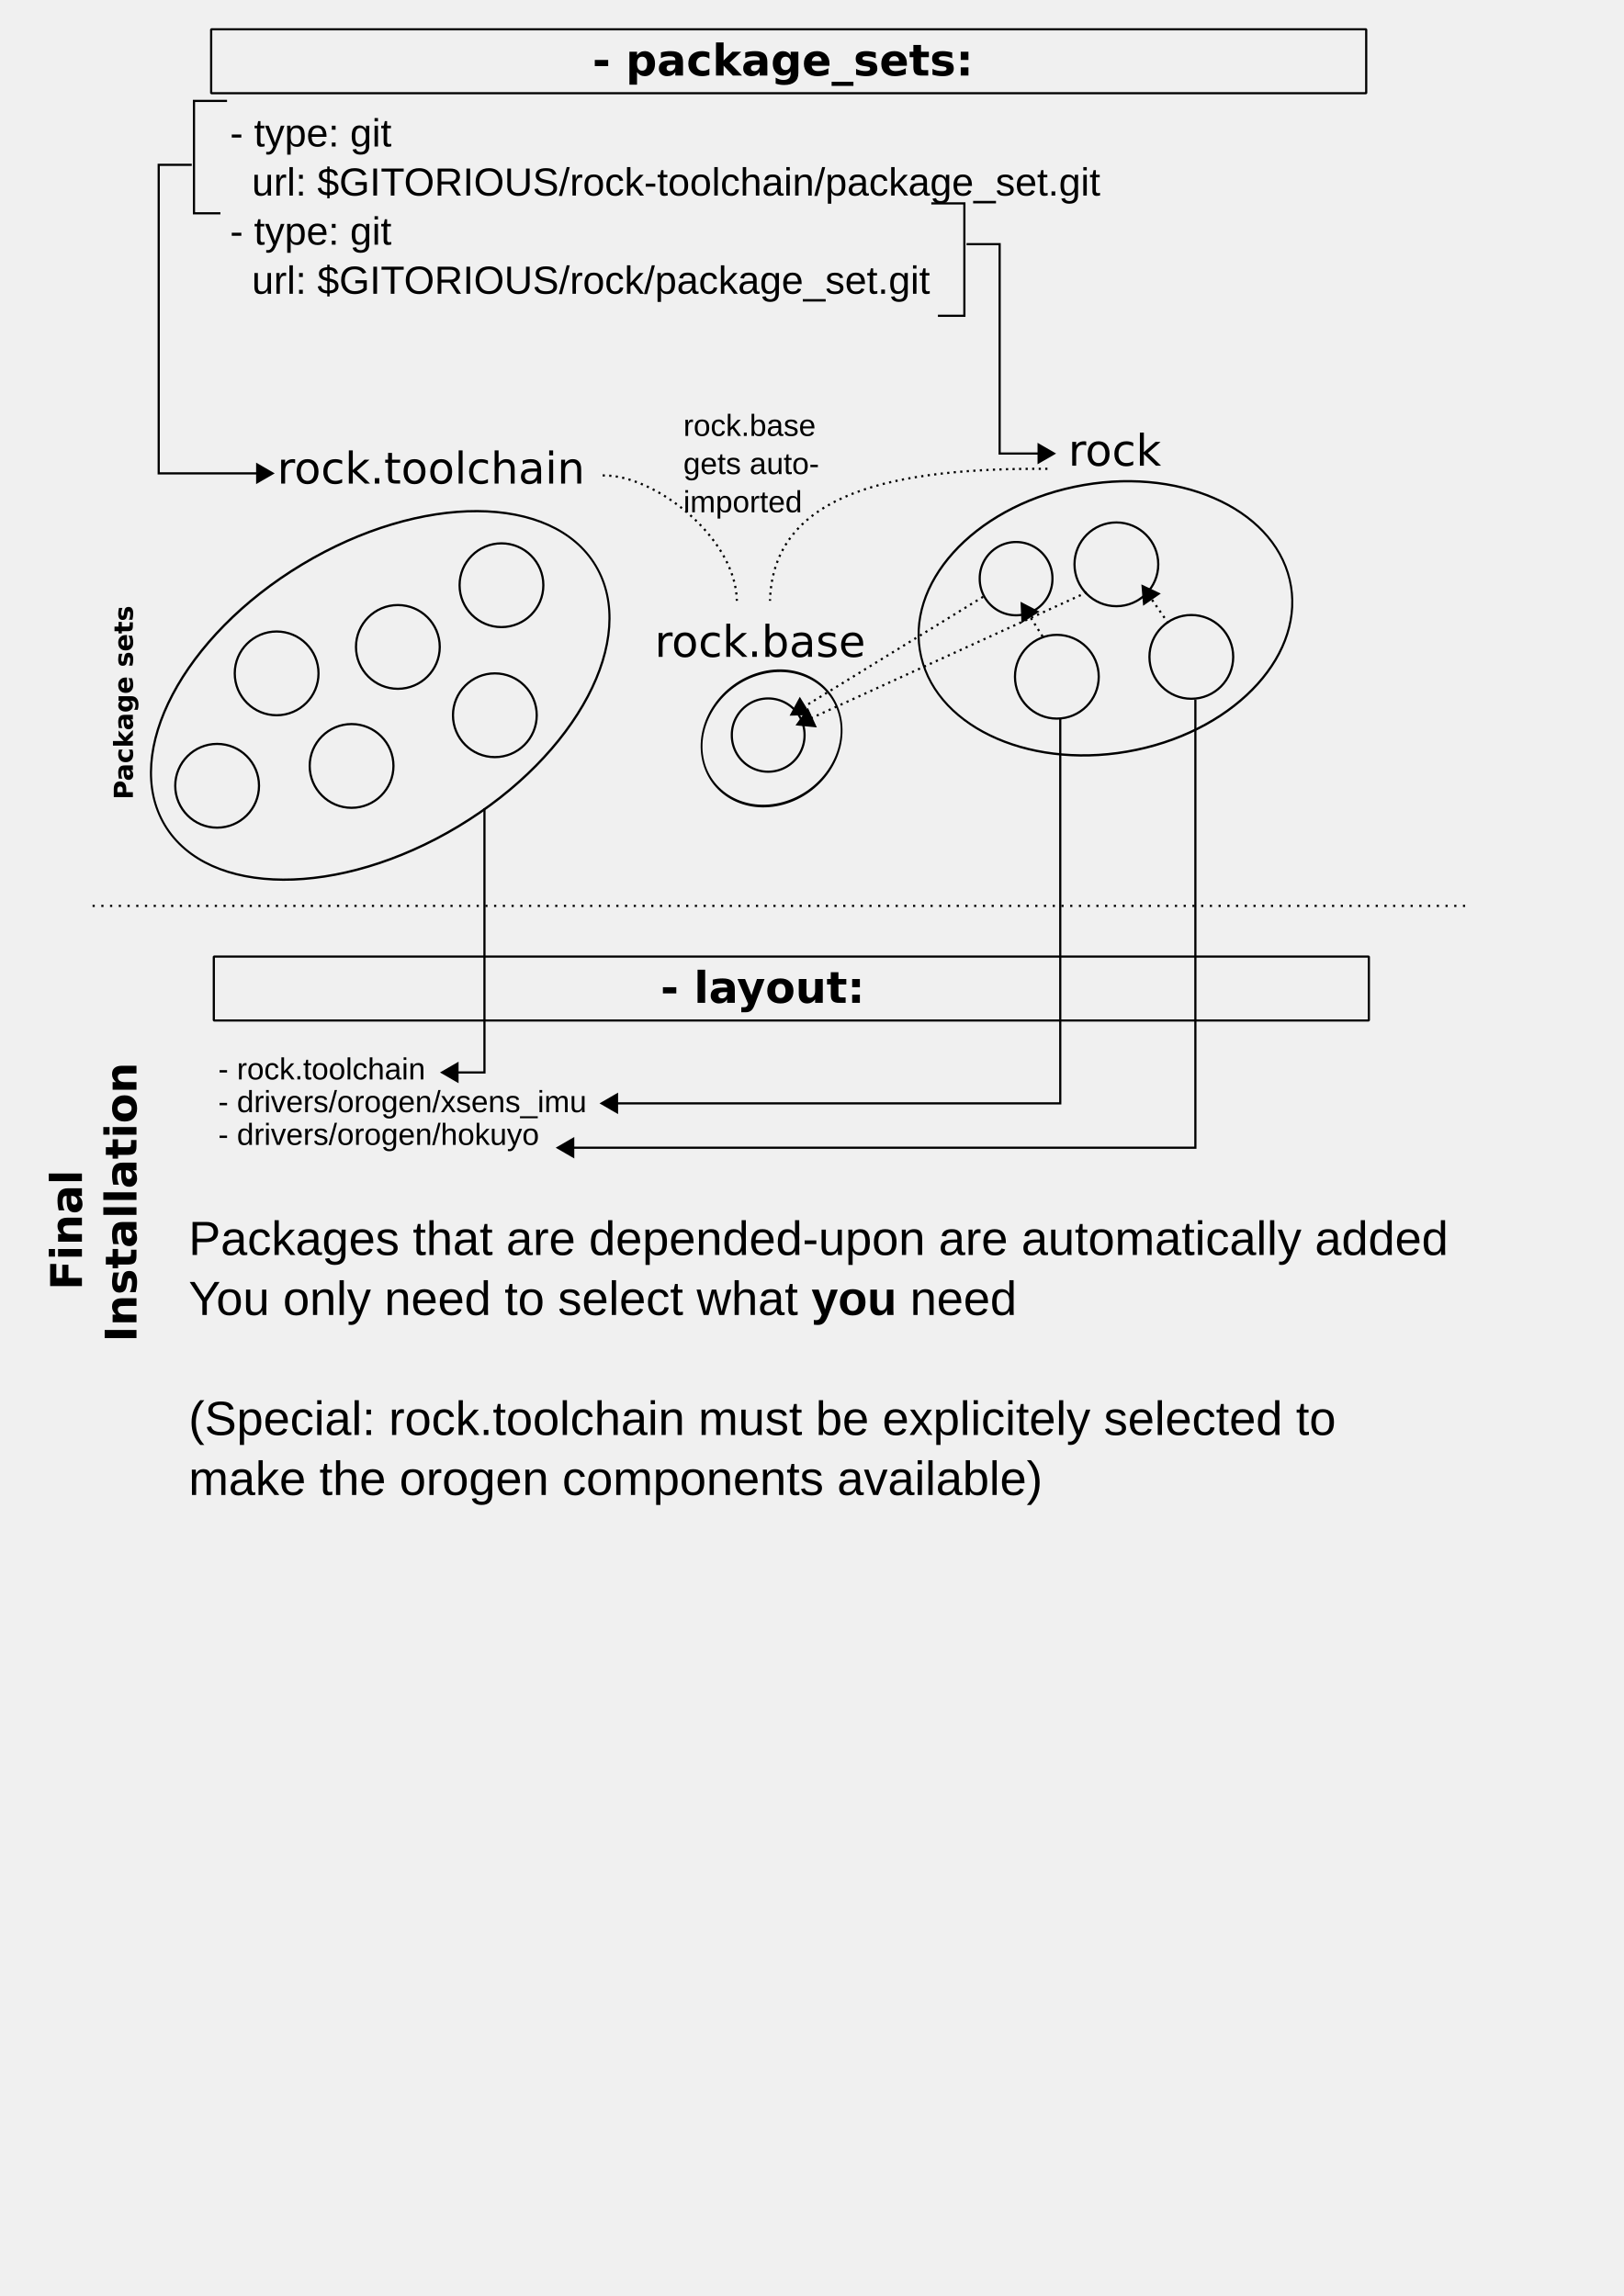
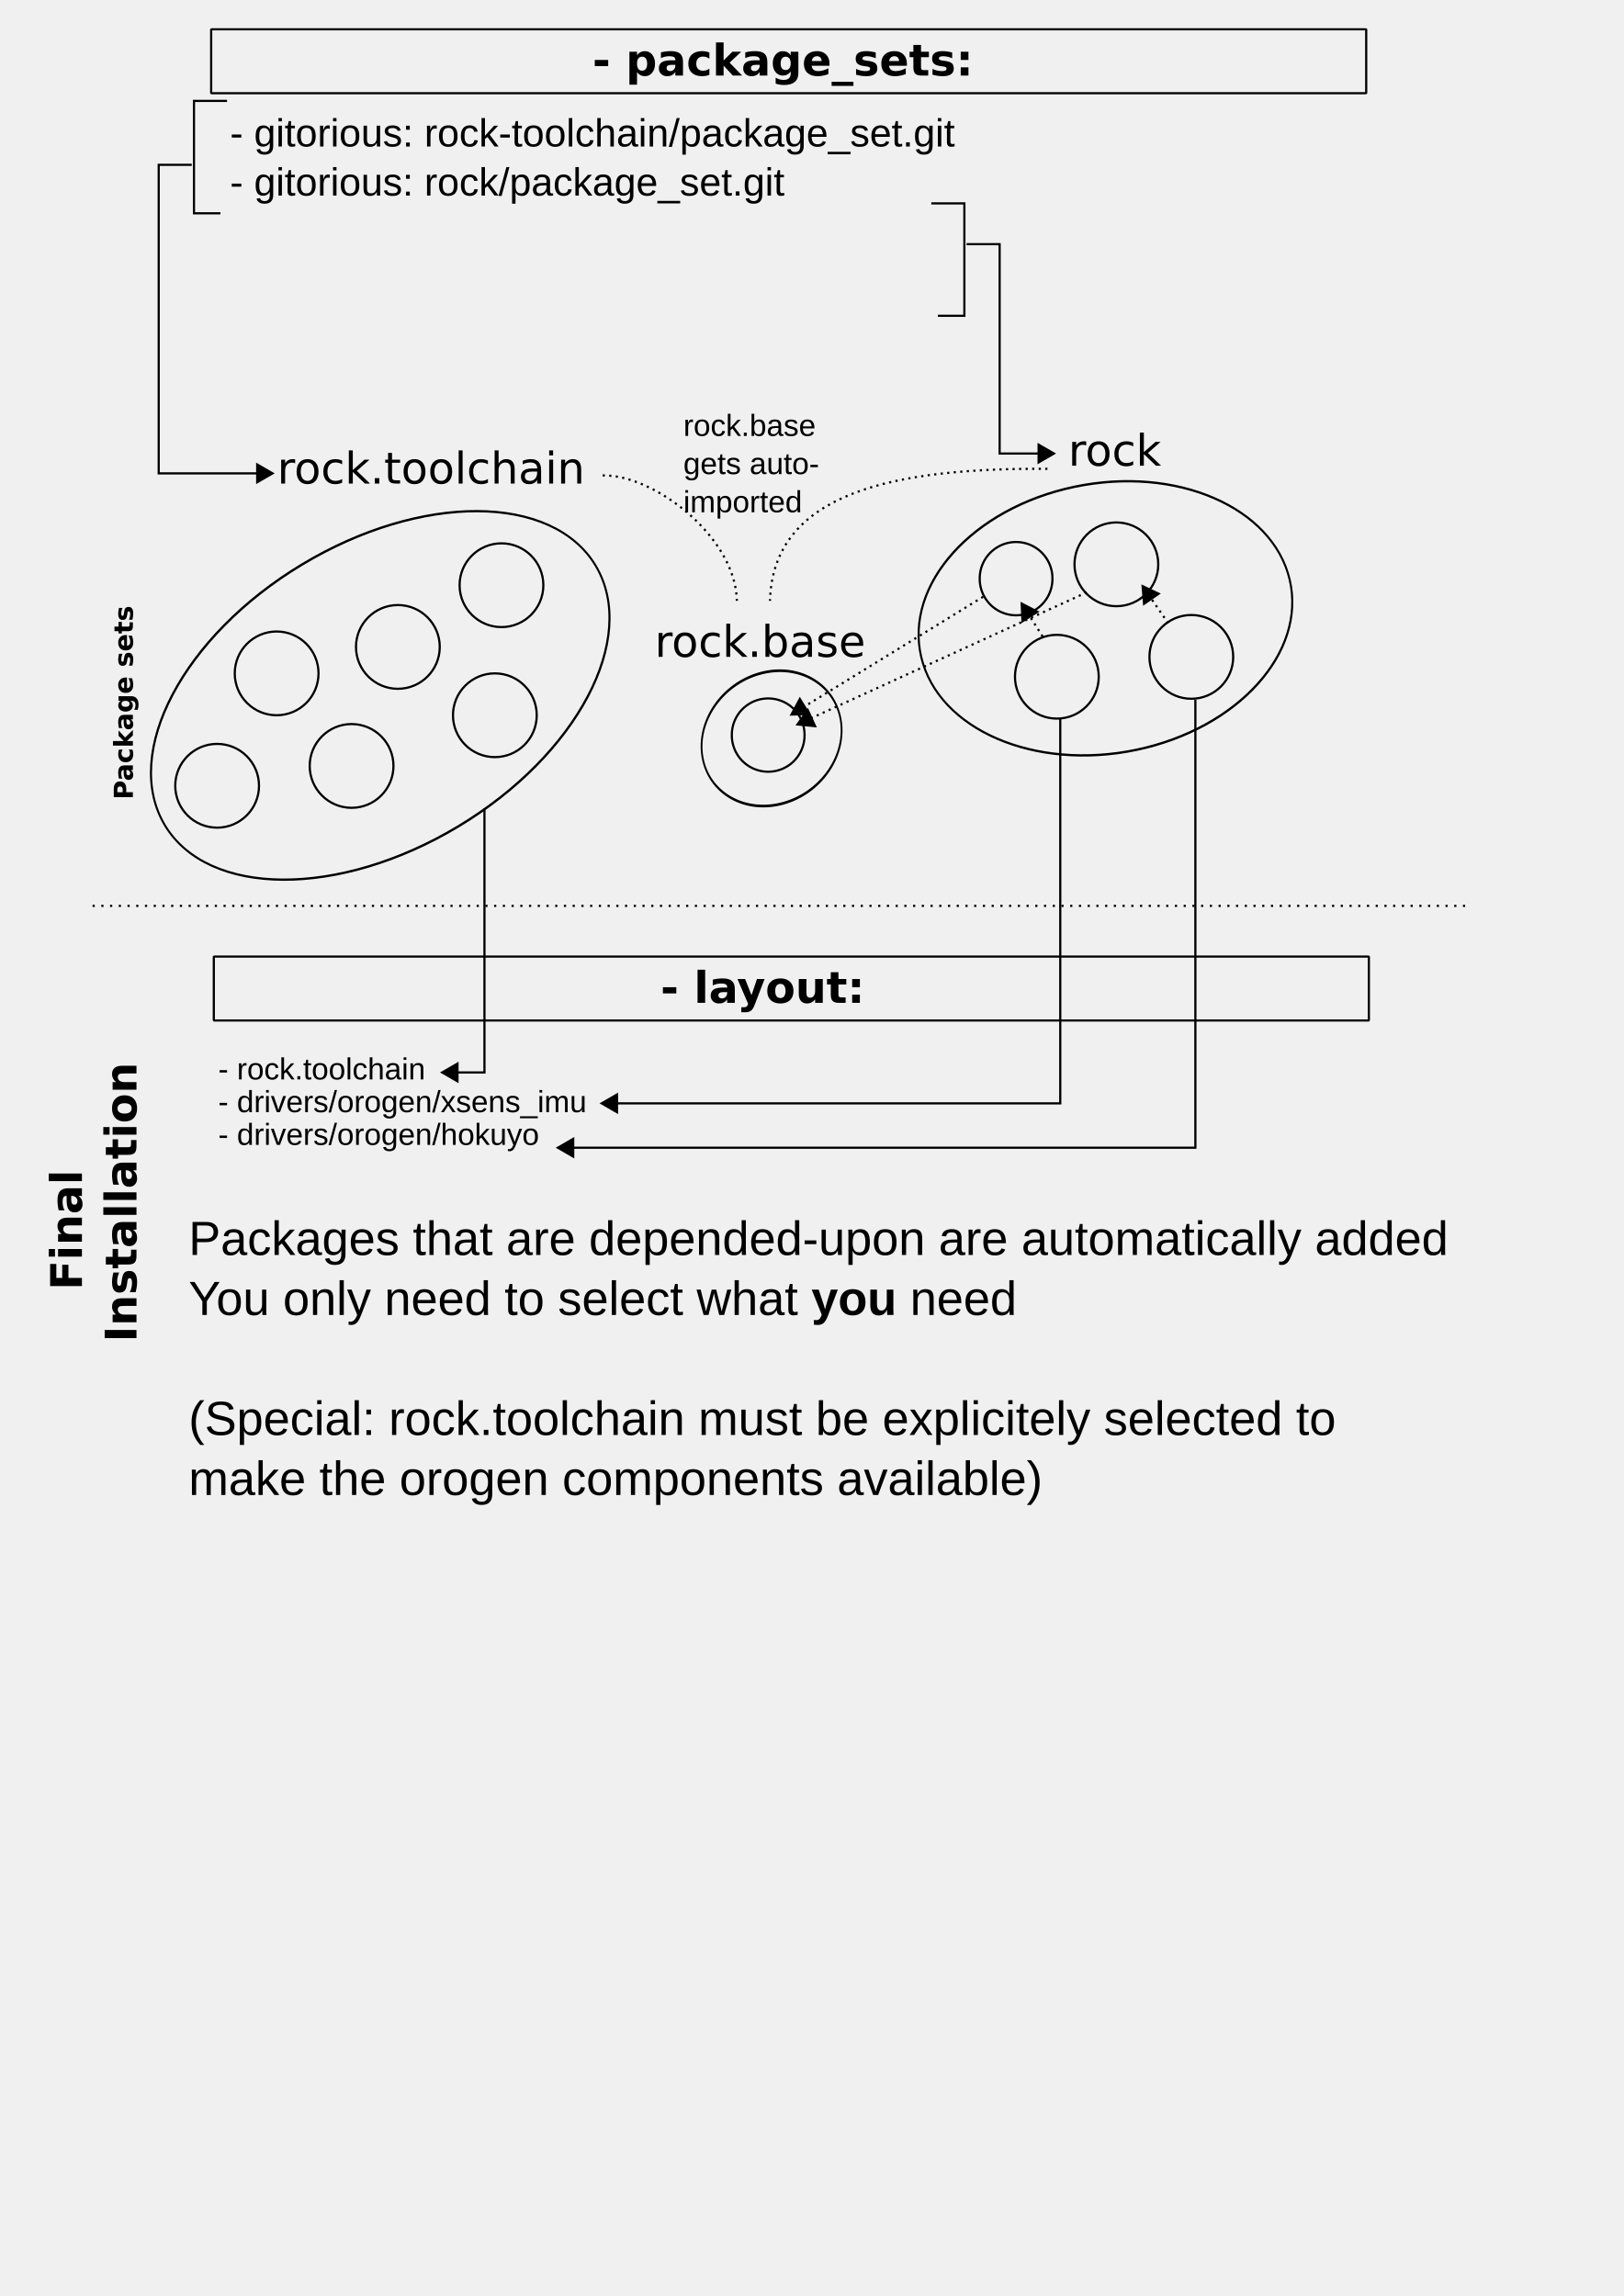
<svg xmlns="http://www.w3.org/2000/svg" width="744.094" height="1052.362" id="svg2" version="1.1">
  <defs id="defs4">
    <marker orient="auto" refY="0.0" refX="0.0" id="TriangleOutL" style="overflow:visible">
      <path id="path4003" d="M 5.77,0.0 L -2.88,5.0 L -2.88,-5.0 L 5.77,0.0 z " style="fill-rule:evenodd;stroke:#000000;stroke-width:1.0pt;marker-start:none" transform="scale(0.8)" />
    </marker>
    <marker orient="auto" refY="0" refX="0" id="TriangleOutL-5" style="overflow:visible">
      <path id="path4003-4" d="m 5.77,0 -8.65,5 0,-10 8.65,5 z" style="fill-rule:evenodd;stroke:#000000;stroke-width:1pt;marker-start:none" transform="scale(0.8,0.8)" />
    </marker>
    <marker orient="auto" refY="0" refX="0" id="TriangleOutL-3" style="overflow:visible">
      <path id="path4003-7" d="m 5.77,0 -8.65,5 0,-10 8.65,5 z" style="fill-rule:evenodd;stroke:#000000;stroke-width:1pt;marker-start:none" transform="scale(0.8,0.8)" />
    </marker>
    <marker orient="auto" refY="0" refX="0" id="TriangleOutL-52" style="overflow:visible">
      <path id="path4003-5" d="m 5.77,0 -8.65,5 0,-10 8.65,5 z" style="fill-rule:evenodd;stroke:#000000;stroke-width:1pt;marker-start:none" transform="scale(0.8,0.8)" />
    </marker>
    <marker orient="auto" refY="0" refX="0" id="TriangleOutL-52-2" style="overflow:visible">
      <path id="path4003-5-0" d="m 5.77,0 -8.65,5 0,-10 8.65,5 z" style="fill-rule:evenodd;stroke:#000000;stroke-width:1pt;marker-start:none" transform="scale(0.8,0.8)" />
    </marker>
    <marker orient="auto" refY="0" refX="0" id="TriangleOutL-1" style="overflow:visible">
      <path id="path4003-55" d="m 5.77,0 -8.65,5 0,-10 8.65,5 z" style="fill-rule:evenodd;stroke:#000000;stroke-width:1pt;marker-start:none" transform="scale(0.8,0.8)" />
    </marker>
    <marker orient="auto" refY="0" refX="0" id="TriangleOutL-52-3" style="overflow:visible">
      <path id="path4003-5-7" d="m 5.77,0 -8.65,5 0,-10 8.65,5 z" style="fill-rule:evenodd;stroke:#000000;stroke-width:1pt;marker-start:none" transform="scale(0.8,0.8)" />
    </marker>
    <marker orient="auto" refY="0" refX="0" id="TriangleOutL-52-5" style="overflow:visible">
      <path id="path4003-5-2" d="m 5.77,0 -8.65,5 0,-10 8.65,5 z" style="fill-rule:evenodd;stroke:#000000;stroke-width:1pt;marker-start:none" transform="scale(0.8,0.8)" />
    </marker>
    <marker orient="auto" refY="0" refX="0" id="TriangleOutL-52-5-4" style="overflow:visible">
      <path id="path4003-5-2-7" d="m 5.77,0 -8.65,5 0,-10 8.65,5 z" style="fill-rule:evenodd;stroke:#000000;stroke-width:1pt;marker-start:none" transform="scale(0.8,0.8)" />
    </marker>
    <marker orient="auto" refY="0" refX="0" id="TriangleOutL-52-5-43" style="overflow:visible">
      <path id="path4003-5-2-0" d="m 5.77,0 -8.65,5 0,-10 8.65,5 z" style="fill-rule:evenodd;stroke:#000000;stroke-width:1pt;marker-start:none" transform="scale(0.8,0.8)" />
    </marker>
    <marker orient="auto" refY="0" refX="0" id="TriangleOutL-52-5-8" style="overflow:visible">
      <path id="path4003-5-2-6" d="m 5.77,0 -8.65,5 0,-10 8.65,5 z" style="fill-rule:evenodd;stroke:#000000;stroke-width:1pt;marker-start:none" transform="scale(0.8,0.8)" />
    </marker>
    <marker orient="auto" refY="0" refX="0" id="TriangleOutL-52-5-84" style="overflow:visible">
      <path id="path4003-5-2-3" d="m 5.77,0 -8.65,5 0,-10 8.65,5 z" style="fill-rule:evenodd;stroke:#000000;stroke-width:1pt;marker-start:none" transform="scale(0.8,0.8)" />
    </marker>
    <marker orient="auto" refY="0" refX="0" id="TriangleOutL-52-5-49" style="overflow:visible">
      <path id="path4003-5-2-2" d="m 5.77,0 -8.65,5 0,-10 8.65,5 z" style="fill-rule:evenodd;stroke:#000000;stroke-width:1pt;marker-start:none" transform="scale(0.8,0.8)" />
    </marker>
  </defs>
  <g id="layer1">
    <path style="color:#000000;fill:#ffffff;fill-opacity:0;fill-rule:evenodd;stroke:#000000;stroke-width:4.17;stroke-linecap:square;stroke-linejoin:bevel;stroke-miterlimit:4;stroke-opacity:1;stroke-dasharray:none;stroke-dashoffset:0;marker:none;visibility:visible;display:inline;overflow:visible;enable-background:accumulate" id="path2816" d="m 421.313,163.428 a 166.715,103.036 0 1 1 -333.43,0 166.715,103.036 0 1 1 333.43,0 z" transform="matrix(0.1897828,-0.05247478,0.05168753,0.2887769,296.8277,304.6024)" />
    <path style="color:#000000;fill:#ffffff;fill-opacity:0;fill-rule:evenodd;stroke:#000000;stroke-width:1;stroke-linecap:square;stroke-linejoin:bevel;stroke-miterlimit:4;stroke-opacity:1;stroke-dasharray:none;stroke-dashoffset:0;marker:none;visibility:visible;display:inline;overflow:visible;enable-background:accumulate" id="path2818" d="m 175.767,136.659 a 16.668,16.668 0 1 1 -33.335,0 16.668,16.668 0 1 1 33.335,0 z" transform="translate(192.9391,200.2625)" />
    <path style="color:#000000;fill:#ffffff;fill-opacity:0;fill-rule:evenodd;stroke:#000000;stroke-width:1.793;stroke-linecap:square;stroke-linejoin:bevel;stroke-miterlimit:4;stroke-opacity:1;stroke-dasharray:none;stroke-dashoffset:0;marker:none;visibility:visible;display:inline;overflow:visible;enable-background:accumulate" id="path2816-8" d="m 421.313,163.428 a 166.715,103.036 0 1 1 -333.43,0 166.715,103.036 0 1 1 333.43,0 z" transform="matrix(0.5064133,-0.1062994,0.1379221,0.5849821,355.1192,214.8645)" />
    <path transform="translate(306.5414,128.5617)" style="color:#000000;fill:#ffffff;fill-opacity:0;fill-rule:evenodd;stroke:#000000;stroke-width:1;stroke-linecap:square;stroke-linejoin:bevel;stroke-miterlimit:4;stroke-opacity:1;stroke-dasharray:none;stroke-dashoffset:0;marker:none;visibility:visible;display:inline;overflow:visible;enable-background:accumulate" id="path2818-4" d="m 175.767,136.659 a 16.668,16.668 0 1 1 -33.335,0 16.668,16.668 0 1 1 33.335,0 z" />
    <path transform="translate(216.6378,167.9576)" style="color:#000000;fill:#ffffff;fill-opacity:0;fill-rule:evenodd;stroke:#000000;stroke-width:1;stroke-linecap:square;stroke-linejoin:bevel;stroke-miterlimit:4;stroke-opacity:1;stroke-dasharray:none;stroke-dashoffset:0;marker:none;visibility:visible;display:inline;overflow:visible;enable-background:accumulate" id="path2820-3-0" d="m 286.883,142.215 a 19.193,19.193 0 1 1 -38.386,0 19.193,19.193 0 1 1 38.386,0 z" />
    <path transform="translate(278.2572,158.8662)" style="color:#000000;fill:#ffffff;fill-opacity:0;fill-rule:evenodd;stroke:#000000;stroke-width:1;stroke-linecap:square;stroke-linejoin:bevel;stroke-miterlimit:4;stroke-opacity:1;stroke-dasharray:none;stroke-dashoffset:0;marker:none;visibility:visible;display:inline;overflow:visible;enable-background:accumulate" id="path2820-1-3" d="m 286.883,142.215 a 19.193,19.193 0 1 1 -38.386,0 19.193,19.193 0 1 1 38.386,0 z" />
    <path transform="translate(243.912,116.4398)" style="color:#000000;fill:#ffffff;fill-opacity:0;fill-rule:evenodd;stroke:#000000;stroke-width:1;stroke-linecap:square;stroke-linejoin:bevel;stroke-miterlimit:4;stroke-opacity:1;stroke-dasharray:none;stroke-dashoffset:0;marker:none;visibility:visible;display:inline;overflow:visible;enable-background:accumulate" id="path2820-9-6" d="m 286.883,142.215 a 19.193,19.193 0 1 1 -38.386,0 19.193,19.193 0 1 1 38.386,0 z" />
    <rect style="color:#000000;fill:#ffffff;fill-opacity:0;fill-rule:evenodd;stroke:#000000;stroke-width:1;stroke-linecap:square;stroke-linejoin:bevel;stroke-miterlimit:4;stroke-opacity:1;stroke-dasharray:none;stroke-dashoffset:0;marker:none;visibility:visible;display:inline;overflow:visible;enable-background:accumulate" id="rect2929" width="529.32" height="29.294" x="97.985" y="438.442" />
    <text xml:space="preserve" style="font-size:40px;font-style:normal;font-weight:normal;fill:#000000;fill-opacity:1;stroke:none;font-family:Bitstream Vera Sans" x="302.711" y="459.655" id="text2931">
      <tspan id="tspan2933" x="302.711" y="459.655" style="font-size:20px;font-weight:bold">- layout:</tspan>
    </text>
    <text xml:space="preserve" style="font-size:40px;font-style:normal;font-weight:normal;fill:#000000;fill-opacity:1;stroke:none;font-family:Bitstream Vera Sans" x="300.015" y="301.061" id="text2935">
      <tspan id="tspan2937" x="300.015" y="301.061" style="font-size:20px">rock.base</tspan>
    </text>
    <text xml:space="preserve" style="font-size:40px;font-style:normal;font-weight:normal;fill:#000000;fill-opacity:1;stroke:none;font-family:Bitstream Vera Sans" x="489.556" y="213.463" id="text2935-6">
      <tspan id="tspan2937-3" x="489.556" y="213.463" style="font-size:20px">rock</tspan>
    </text>
    <text xml:space="preserve" style="font-size:40px;font-style:normal;font-weight:normal;fill:#000000;fill-opacity:1;stroke:none;font-family:Bitstream Vera Sans" x="-366.455" y="60.888" id="text2964" transform="matrix(0,-1,1,0,0,0)">
      <tspan id="tspan2966" x="-366.455" y="60.888" style="font-size:12px;font-weight:bold">Package sets</tspan>
    </text>
    <path style="fill:none;stroke:#000000;stroke-width:1;stroke-linecap:butt;stroke-linejoin:miter;stroke-miterlimit:4;stroke-opacity:1;stroke-dasharray:1, 3;stroke-dashoffset:0" d="m 42.426,415.208 629.325,0" id="path2968" />
    <path transform="translate(-85.35789,154.3006)" style="color:#000000;fill:#ffffff;fill-opacity:0;fill-rule:evenodd;stroke:#000000;stroke-width:1;stroke-linecap:square;stroke-linejoin:bevel;stroke-miterlimit:4;stroke-opacity:1;stroke-dasharray:none;stroke-dashoffset:0;marker:none;visibility:visible;display:inline;overflow:visible;enable-background:accumulate" id="path2820" d="m 286.883,142.215 a 19.193,19.193 0 1 1 -38.386,0 19.193,19.193 0 1 1 38.386,0 z" />
    <path transform="translate(-168.1904,217.9402)" style="color:#000000;fill:#ffffff;fill-opacity:0;fill-rule:evenodd;stroke:#000000;stroke-width:1;stroke-linecap:square;stroke-linejoin:bevel;stroke-miterlimit:4;stroke-opacity:1;stroke-dasharray:none;stroke-dashoffset:0;marker:none;visibility:visible;display:inline;overflow:visible;enable-background:accumulate" id="path2820-3" d="m 286.883,142.215 a 19.193,19.193 0 1 1 -38.386,0 19.193,19.193 0 1 1 38.386,0 z" />
    <path transform="translate(-106.5711,208.8488)" style="color:#000000;fill:#ffffff;fill-opacity:0;fill-rule:evenodd;stroke:#000000;stroke-width:1;stroke-linecap:square;stroke-linejoin:bevel;stroke-miterlimit:4;stroke-opacity:1;stroke-dasharray:none;stroke-dashoffset:0;marker:none;visibility:visible;display:inline;overflow:visible;enable-background:accumulate" id="path2820-1" d="m 286.883,142.215 a 19.193,19.193 0 1 1 -38.386,0 19.193,19.193 0 1 1 38.386,0 z" />
    <path transform="translate(-140.9163,166.4224)" style="color:#000000;fill:#ffffff;fill-opacity:0;fill-rule:evenodd;stroke:#000000;stroke-width:1;stroke-linecap:square;stroke-linejoin:bevel;stroke-miterlimit:4;stroke-opacity:1;stroke-dasharray:none;stroke-dashoffset:0;marker:none;visibility:visible;display:inline;overflow:visible;enable-background:accumulate" id="path2820-9" d="m 286.883,142.215 a 19.193,19.193 0 1 1 -38.386,0 19.193,19.193 0 1 1 38.386,0 z" />
    <path transform="translate(-37.88073,126.0163)" style="color:#000000;fill:#ffffff;fill-opacity:0;fill-rule:evenodd;stroke:#000000;stroke-width:1;stroke-linecap:square;stroke-linejoin:bevel;stroke-miterlimit:4;stroke-opacity:1;stroke-dasharray:none;stroke-dashoffset:0;marker:none;visibility:visible;display:inline;overflow:visible;enable-background:accumulate" id="path2820-19" d="m 286.883,142.215 a 19.193,19.193 0 1 1 -38.386,0 19.193,19.193 0 1 1 38.386,0 z" />
    <path transform="translate(-40.91118,185.6153)" style="color:#000000;fill:#ffffff;fill-opacity:0;fill-rule:evenodd;stroke:#000000;stroke-width:1;stroke-linecap:square;stroke-linejoin:bevel;stroke-miterlimit:4;stroke-opacity:1;stroke-dasharray:none;stroke-dashoffset:0;marker:none;visibility:visible;display:inline;overflow:visible;enable-background:accumulate" id="path2820-7" d="m 286.883,142.215 a 19.193,19.193 0 1 1 -38.386,0 19.193,19.193 0 1 1 38.386,0 z" />
    <path style="color:#000000;fill:#ffffff;fill-opacity:0;fill-rule:evenodd;stroke:#000000;stroke-width:1.332;stroke-linecap:square;stroke-linejoin:bevel;stroke-miterlimit:4;stroke-opacity:1;stroke-dasharray:none;stroke-dashoffset:0;marker:none;visibility:visible;display:inline;overflow:visible;enable-background:accumulate" id="path2816-8-2" d="m 421.313,163.428 a 166.715,85.728 0 1 1 -333.43,0 166.715,85.728 0 1 1 333.43,0 z" transform="matrix(0.5922947,-0.356444,0.41771,0.7000715,-44.8114,295.0775)" />
    <text xml:space="preserve" style="font-size:40px;font-style:normal;font-weight:normal;fill:#000000;fill-opacity:1;stroke:none;font-family:Bitstream Vera Sans" x="127.036" y="221.644" id="text2935-6-0">
      <tspan id="tspan2937-3-6" x="127.036" y="221.644" style="font-size:20px">rock.toolchain</tspan>
    </text>
    <text xml:space="preserve" style="font-size:40px;font-style:normal;font-weight:normal;text-align:center;text-anchor:middle;fill:#000000;fill-opacity:1;stroke:none;font-family:Bitstream Vera Sans" x="-519.255" y="37.549" id="text2964-1" transform="matrix(0,-1,1,0,0,0)">
      <tspan id="tspan2966-5" x="-519.255" y="37.549" style="font-size:20px;font-weight:bold;text-align:center;text-anchor:middle">Final</tspan>
      <tspan x="-519.255" y="62.549" style="font-size:20px;font-weight:bold;text-align:center;text-anchor:middle" id="tspan4433">Installation</tspan>
    </text>
    <path style="fill:none;stroke:#000000;stroke-width:1px;stroke-linecap:butt;stroke-linejoin:miter;stroke-opacity:1;marker-end:url(#TriangleOutL)" d="m 485.883,329.345 0,176.376 -205.468,0" id="path3855" />
    <path style="color:#000000;fill:none;stroke:#000000;stroke-width:1px;stroke-linecap:butt;stroke-linejoin:miter;stroke-miterlimit:4;stroke-opacity:1;stroke-dasharray:none;stroke-dashoffset:0;marker:none;marker-end:url(#TriangleOutL);visibility:visible;display:inline;overflow:visible;enable-background:accumulate" d="m 222.011,370.525 0,121.028 -14.699,0" id="path4305" />
    <rect style="color:#000000;fill:#ffffff;fill-opacity:0;fill-rule:evenodd;stroke:#000000;stroke-width:1;stroke-linecap:square;stroke-linejoin:bevel;stroke-miterlimit:4;stroke-opacity:1;stroke-dasharray:none;stroke-dashoffset:0;marker:none;visibility:visible;display:inline;overflow:visible;enable-background:accumulate" id="rect2929-7" width="529.32" height="29.294" x="96.769" y="13.429" />
    <text xml:space="preserve" style="font-size:40px;font-style:normal;font-weight:normal;fill:#000000;fill-opacity:1;stroke:none;font-family:Bitstream Vera Sans" x="271.495" y="34.642" id="text2931-4">
      <tspan id="tspan2933-4" x="271.495" y="34.642" style="font-size:20px;font-weight:bold">- package_sets:</tspan>
    </text>
    <text xml:space="preserve" style="font-size:12px;font-style:normal;font-variant:normal;font-weight:normal;font-stretch:normal;text-indent:0;text-align:start;text-decoration:none;line-height:125%;letter-spacing:0px;word-spacing:0px;text-transform:none;direction:ltr;block-progression:tb;writing-mode:lr-tb;text-anchor:start;color:#000000;fill:#000000;fill-opacity:1;fill-rule:nonzero;stroke:none;stroke-width:1px;marker:none;visibility:visible;display:inline;overflow:visible;enable-background:accumulate;font-family:Arial;-inkscape-font-specification:Arial" x="105.412" y="67.138" id="text3053">
-       <tspan id="tspan3055" x="105.412" y="67.138" style="font-size:18px">- type: git</tspan>
-       <tspan x="105.412" y="89.638" style="font-size:18px" id="tspan4323">  url: $GITORIOUS/rock-toolchain/package_set.git</tspan>
-       <tspan x="105.412" y="112.138" style="font-size:18px" id="tspan4321">- type: git</tspan>
-       <tspan x="105.412" y="134.638" id="tspan3057" style="font-size:18px">  url: $GITORIOUS/rock/package_set.git</tspan>
+       <tspan x="105.412" y="67.138" style="font-size:18px" id="tspan4323">- gitorious: rock-toolchain/package_set.git</tspan>
+       <tspan x="105.412" y="89.638" id="tspan3057" style="font-size:18px">- gitorious: rock/package_set.git</tspan>
    </text>
    <path style="fill:none;stroke:#000000;stroke-width:1;stroke-linecap:butt;stroke-linejoin:miter;stroke-opacity:1;marker-end:url(#TriangleOutL-52-5);color:#000000;stroke-miterlimit:4;stroke-dasharray:1, 2;stroke-dashoffset:0;marker:none;visibility:visible;display:inline;overflow:visible;enable-background:accumulate" d="m 480,214.878 c -69.54,-0.418 -125.714,10.49 -127.143,60.49" id="path3059" />
    <text xml:space="preserve" style="font-size:12px;font-style:normal;font-variant:normal;font-weight:normal;font-stretch:normal;text-indent:0;text-align:start;text-decoration:none;line-height:125%;letter-spacing:0px;word-spacing:0px;text-transform:none;direction:ltr;block-progression:tb;writing-mode:lr-tb;text-anchor:start;color:#000000;fill:#000000;fill-opacity:1;fill-rule:nonzero;stroke:none;stroke-width:1px;marker:none;visibility:visible;display:inline;overflow:visible;enable-background:accumulate;font-family:Arial;-inkscape-font-specification:Arial" x="313.147" y="199.793" id="text4229">
      <tspan id="tspan4231" x="313.147" y="199.793" style="font-size:14px">rock.base</tspan>
      <tspan x="313.147" y="217.293" id="tspan4233" style="font-size:14px">gets auto-</tspan>
      <tspan x="313.147" y="234.793" id="tspan4235" style="font-size:14px">imported</tspan>
    </text>
    <path style="fill:none;stroke:#000000;stroke-width:1;stroke-linecap:butt;stroke-linejoin:miter;stroke-opacity:1;marker-end:url(#TriangleOutL-52-5);color:#000000;stroke-miterlimit:4;stroke-dasharray:1, 2;stroke-dashoffset:0;marker:none;visibility:visible;display:inline;overflow:visible;enable-background:accumulate" d="m 276.194,217.908 c 24.083,-0.418 61.065,28.673 61.483,57.46" id="path3059-6" />
    <text xml:space="preserve" style="font-size:12px;font-style:normal;font-variant:normal;font-weight:normal;font-stretch:normal;text-indent:0;text-align:start;text-decoration:none;line-height:125%;letter-spacing:0px;word-spacing:0px;text-transform:none;direction:ltr;block-progression:tb;writing-mode:lr-tb;text-anchor:start;color:#000000;fill:#000000;fill-opacity:1;fill-rule:nonzero;stroke:none;stroke-width:1px;marker:none;visibility:visible;display:inline;overflow:visible;enable-background:accumulate;font-family:Arial;-inkscape-font-specification:Arial" x="100.005" y="494.758" id="text4265">
      <tspan id="tspan4267" x="100.005" y="494.758" style="font-size:14px">- rock.toolchain</tspan>
      <tspan x="100.005" y="509.758" id="tspan4269" style="font-size:14px">- drivers/orogen/xsens_imu</tspan>
      <tspan x="100.005" y="524.758" id="tspan4271" style="font-size:14px">- drivers/orogen/hokuyo</tspan>
    </text>
    <path style="fill:none;stroke:#000000;stroke-width:1px;stroke-linecap:butt;stroke-linejoin:miter;stroke-opacity:1;marker-end:url(#TriangleOutL)" d="m 547.805,320.727 0,205.324 -287.463,0" id="path3855-4" />
    <path style="fill:none;stroke:#000000;stroke-width:1px;stroke-linecap:butt;stroke-linejoin:miter;stroke-opacity:1" d="m 104.046,46.25 -15.152,0 0,51.518 12.122,0" id="path4325" />
    <path style="fill:none;stroke:#000000;stroke-width:1px;stroke-linecap:butt;stroke-linejoin:miter;stroke-opacity:1;color:#000000;stroke-miterlimit:4;stroke-dasharray:none;stroke-dashoffset:0;marker:none;marker-end:url(#TriangleOutL-52);visibility:visible;display:inline;overflow:visible;enable-background:accumulate" d="m 87.883,75.545 -15.152,0 0,141.421 47.477,0" id="path4327" />
    <path style="fill:none;stroke:#000000;stroke-width:1px;stroke-linecap:butt;stroke-linejoin:miter;stroke-opacity:1" d="m 426.789,93.222 15.152,0 0,51.518 -12.122,0" id="path4325-6" />
    <path style="fill:none;stroke:#000000;stroke-width:1px;stroke-linecap:butt;stroke-linejoin:miter;stroke-opacity:1;color:#000000;stroke-miterlimit:4;stroke-dasharray:none;stroke-dashoffset:0;marker:none;marker-end:url(#TriangleOutL-52);visibility:visible;display:inline;overflow:visible;enable-background:accumulate" d="m 442.952,111.91 15.152,0 0,95.965 20.203,0" id="path4327-9" />
    <path style="fill:none;stroke:#000000;stroke-width:1;stroke-linecap:butt;stroke-linejoin:miter;stroke-opacity:1;color:#000000;stroke-miterlimit:4;stroke-dasharray:1, 2;stroke-dashoffset:0;marker:none;marker-end:url(#TriangleOutL-52-5);visibility:visible;display:inline;overflow:visible;enable-background:accumulate" d="m 477.802,291.717 -7.071,-11.112" id="path4398" />
    <path style="fill:none;stroke:#000000;stroke-width:1;stroke-linecap:butt;stroke-linejoin:miter;stroke-opacity:1;stroke-miterlimit:4;stroke-dasharray:1, 2;stroke-dashoffset:0;marker-end:url(#TriangleOutL-52-5)" d="m 450.528,273.535 -83.843,51.518" id="path4400" />
    <path style="fill:none;stroke:#000000;stroke-width:1;stroke-linecap:butt;stroke-linejoin:miter;stroke-opacity:1;color:#000000;stroke-miterlimit:4;stroke-dasharray:1, 2;stroke-dashoffset:0;marker:none;marker-end:url(#TriangleOutL-52-5);visibility:visible;display:inline;overflow:visible;enable-background:accumulate" d="m 535.381,285.656 -9.091,-13.132" id="path4402" />
    <path style="fill:none;stroke:#000000;stroke-width:1;stroke-linecap:butt;stroke-linejoin:miter;stroke-opacity:1;color:#000000;stroke-miterlimit:4;stroke-dasharray:1, 2;stroke-dashoffset:0;marker:none;marker-end:url(#TriangleOutL-52-5);visibility:visible;display:inline;overflow:visible;enable-background:accumulate" d="M 498.005,271.514 369.716,330.103" id="path4404" />
    <text xml:space="preserve" style="font-size:12px;font-style:normal;font-variant:normal;font-weight:normal;font-stretch:normal;text-indent:0;text-align:start;text-decoration:none;line-height:125%;letter-spacing:0px;word-spacing:0px;text-transform:none;direction:ltr;block-progression:tb;writing-mode:lr-tb;text-anchor:start;color:#000000;fill:#000000;fill-opacity:1;fill-rule:nonzero;stroke:none;stroke-width:1px;marker:none;visibility:visible;display:inline;overflow:visible;enable-background:accumulate;font-family:Arial;-inkscape-font-specification:Arial" x="86.429" y="575.219" id="text4406">
      <tspan id="tspan4408" x="86.429" y="575.219" style="font-size:22px">Packages that are depended-upon are automatically added</tspan>
      <tspan x="86.429" y="602.719" id="tspan4410" style="font-size:22px">You only need to select what <tspan style="font-size:22px;font-weight:bold" id="tspan4412">you</tspan> need</tspan>
      <tspan x="86.429" y="630.219" style="font-size:22px" id="tspan4675" />
      <tspan x="86.429" y="657.719" style="font-size:22px" id="tspan4677">(Special: rock.toolchain must be explicitely selected to</tspan>
      <tspan x="86.429" y="685.219" style="font-size:22px" id="tspan4679">make the orogen components available)</tspan>
    </text>
  </g>
</svg>
